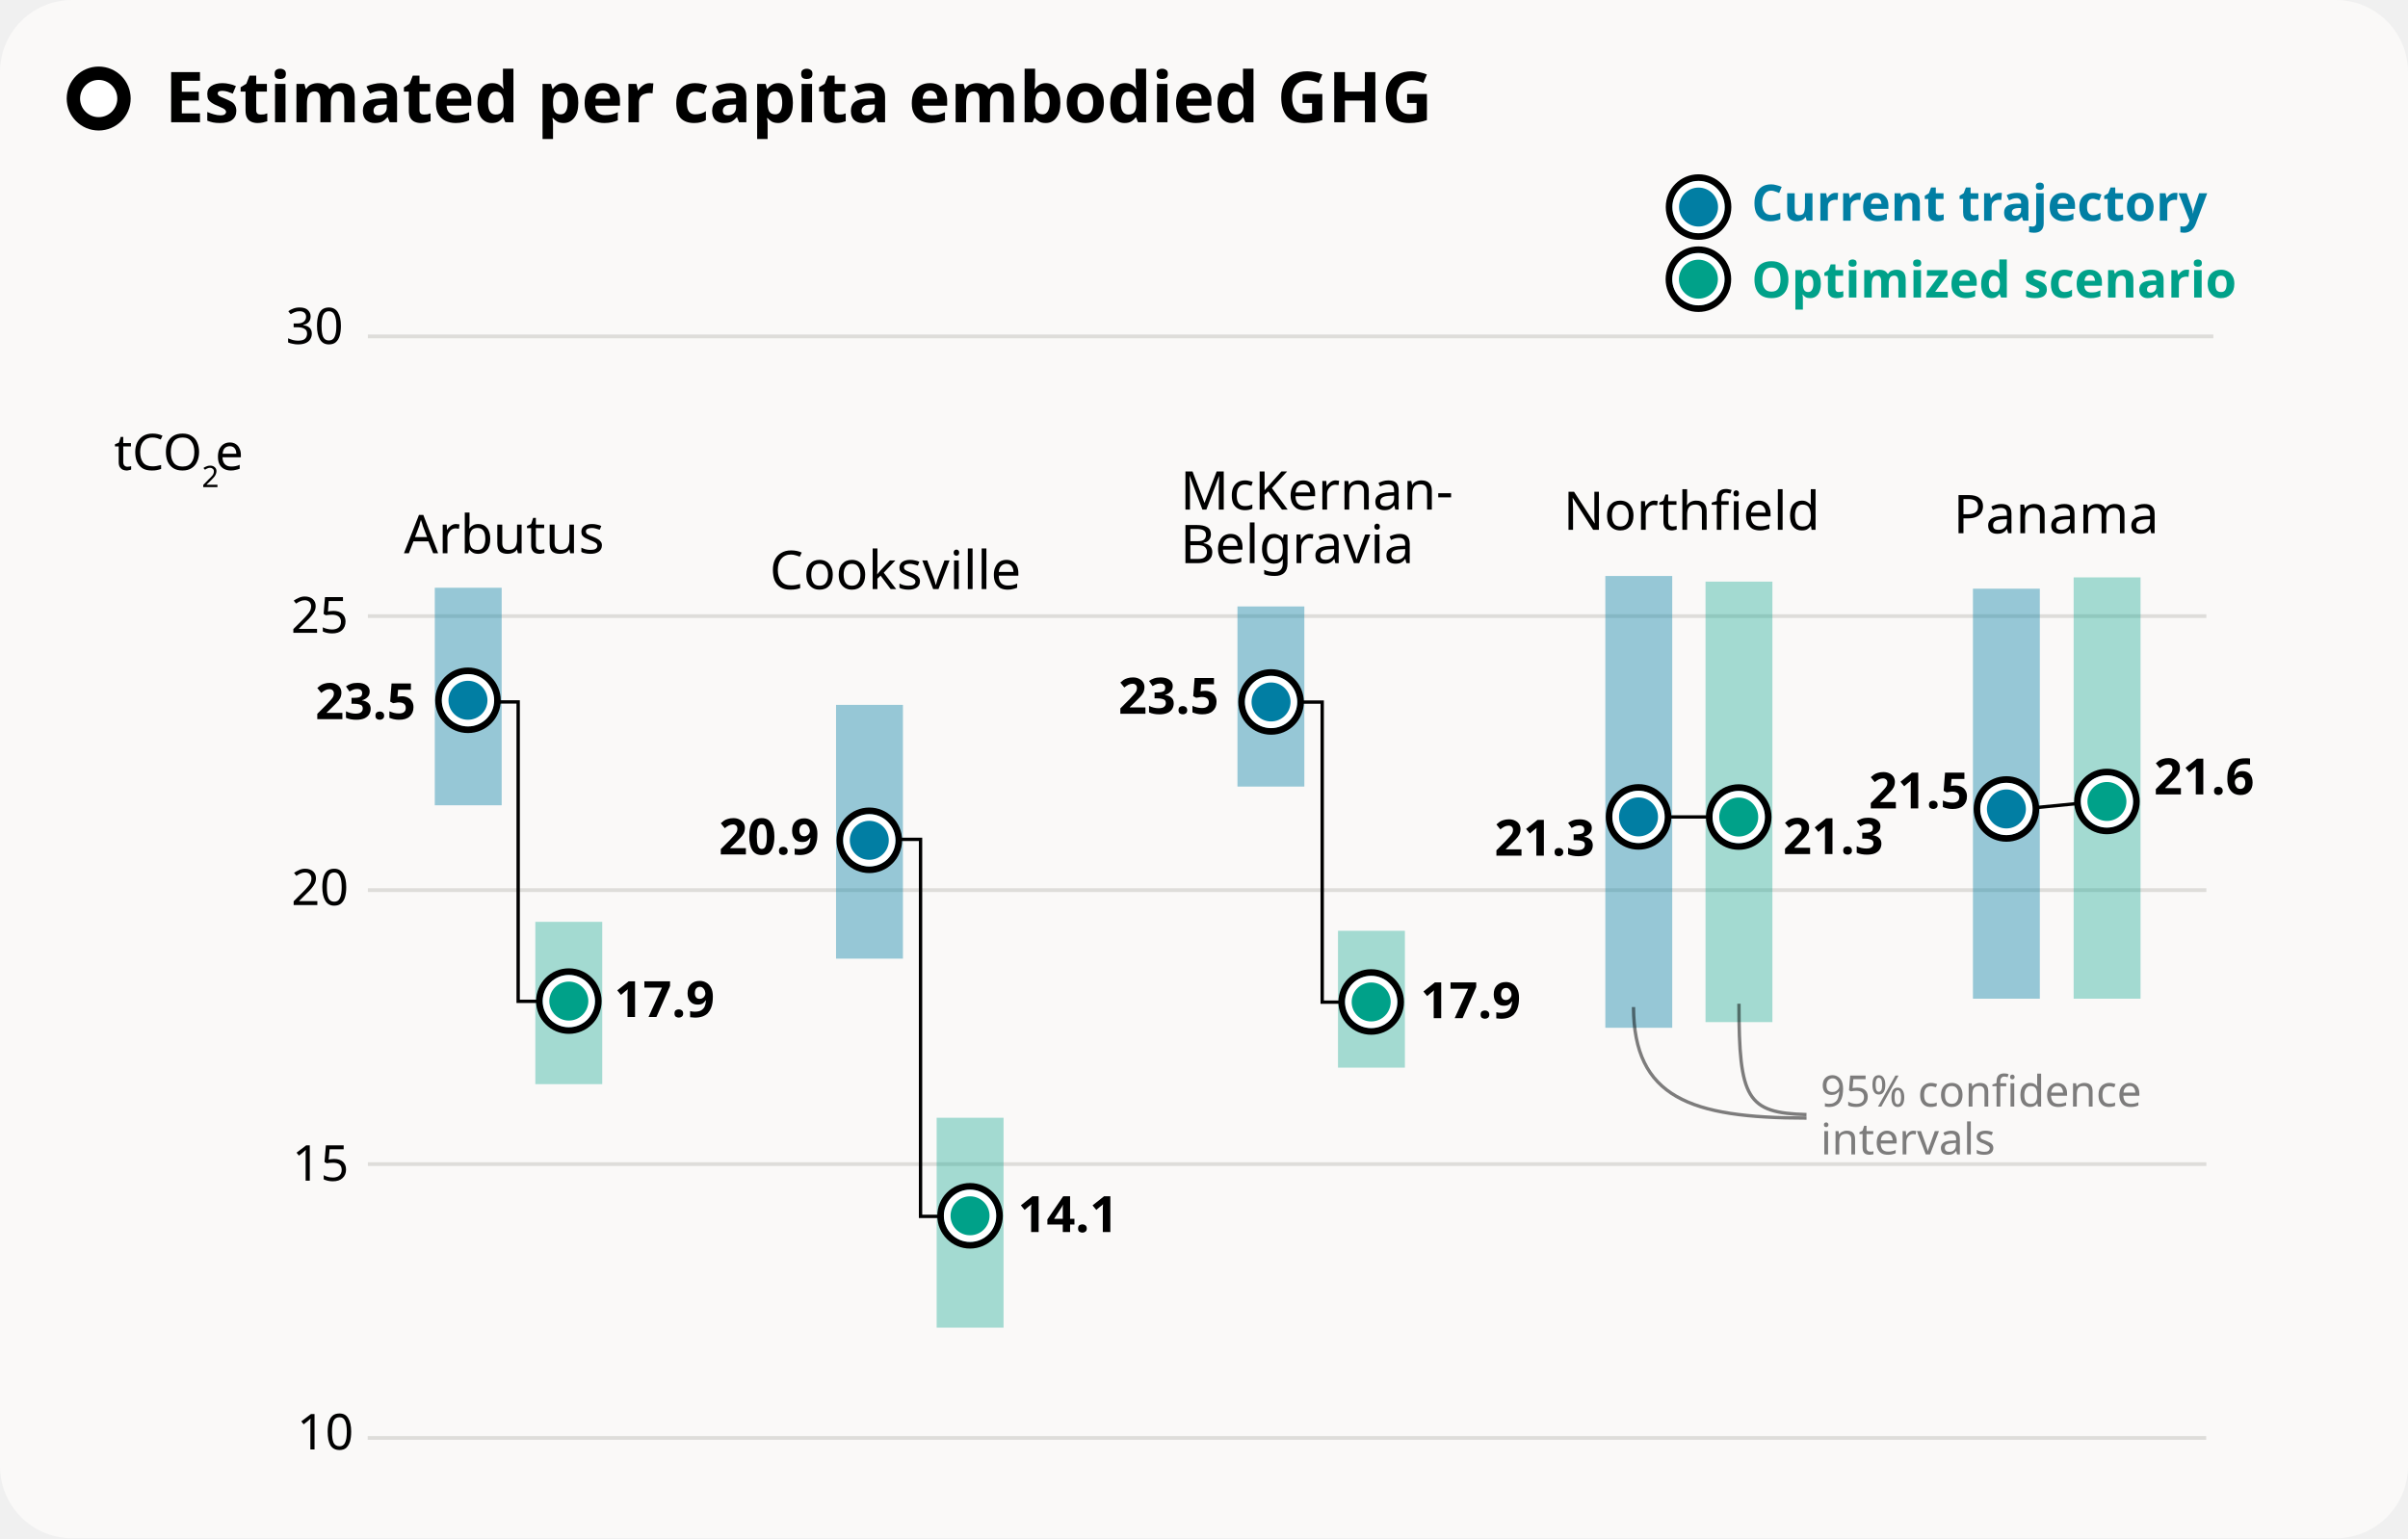
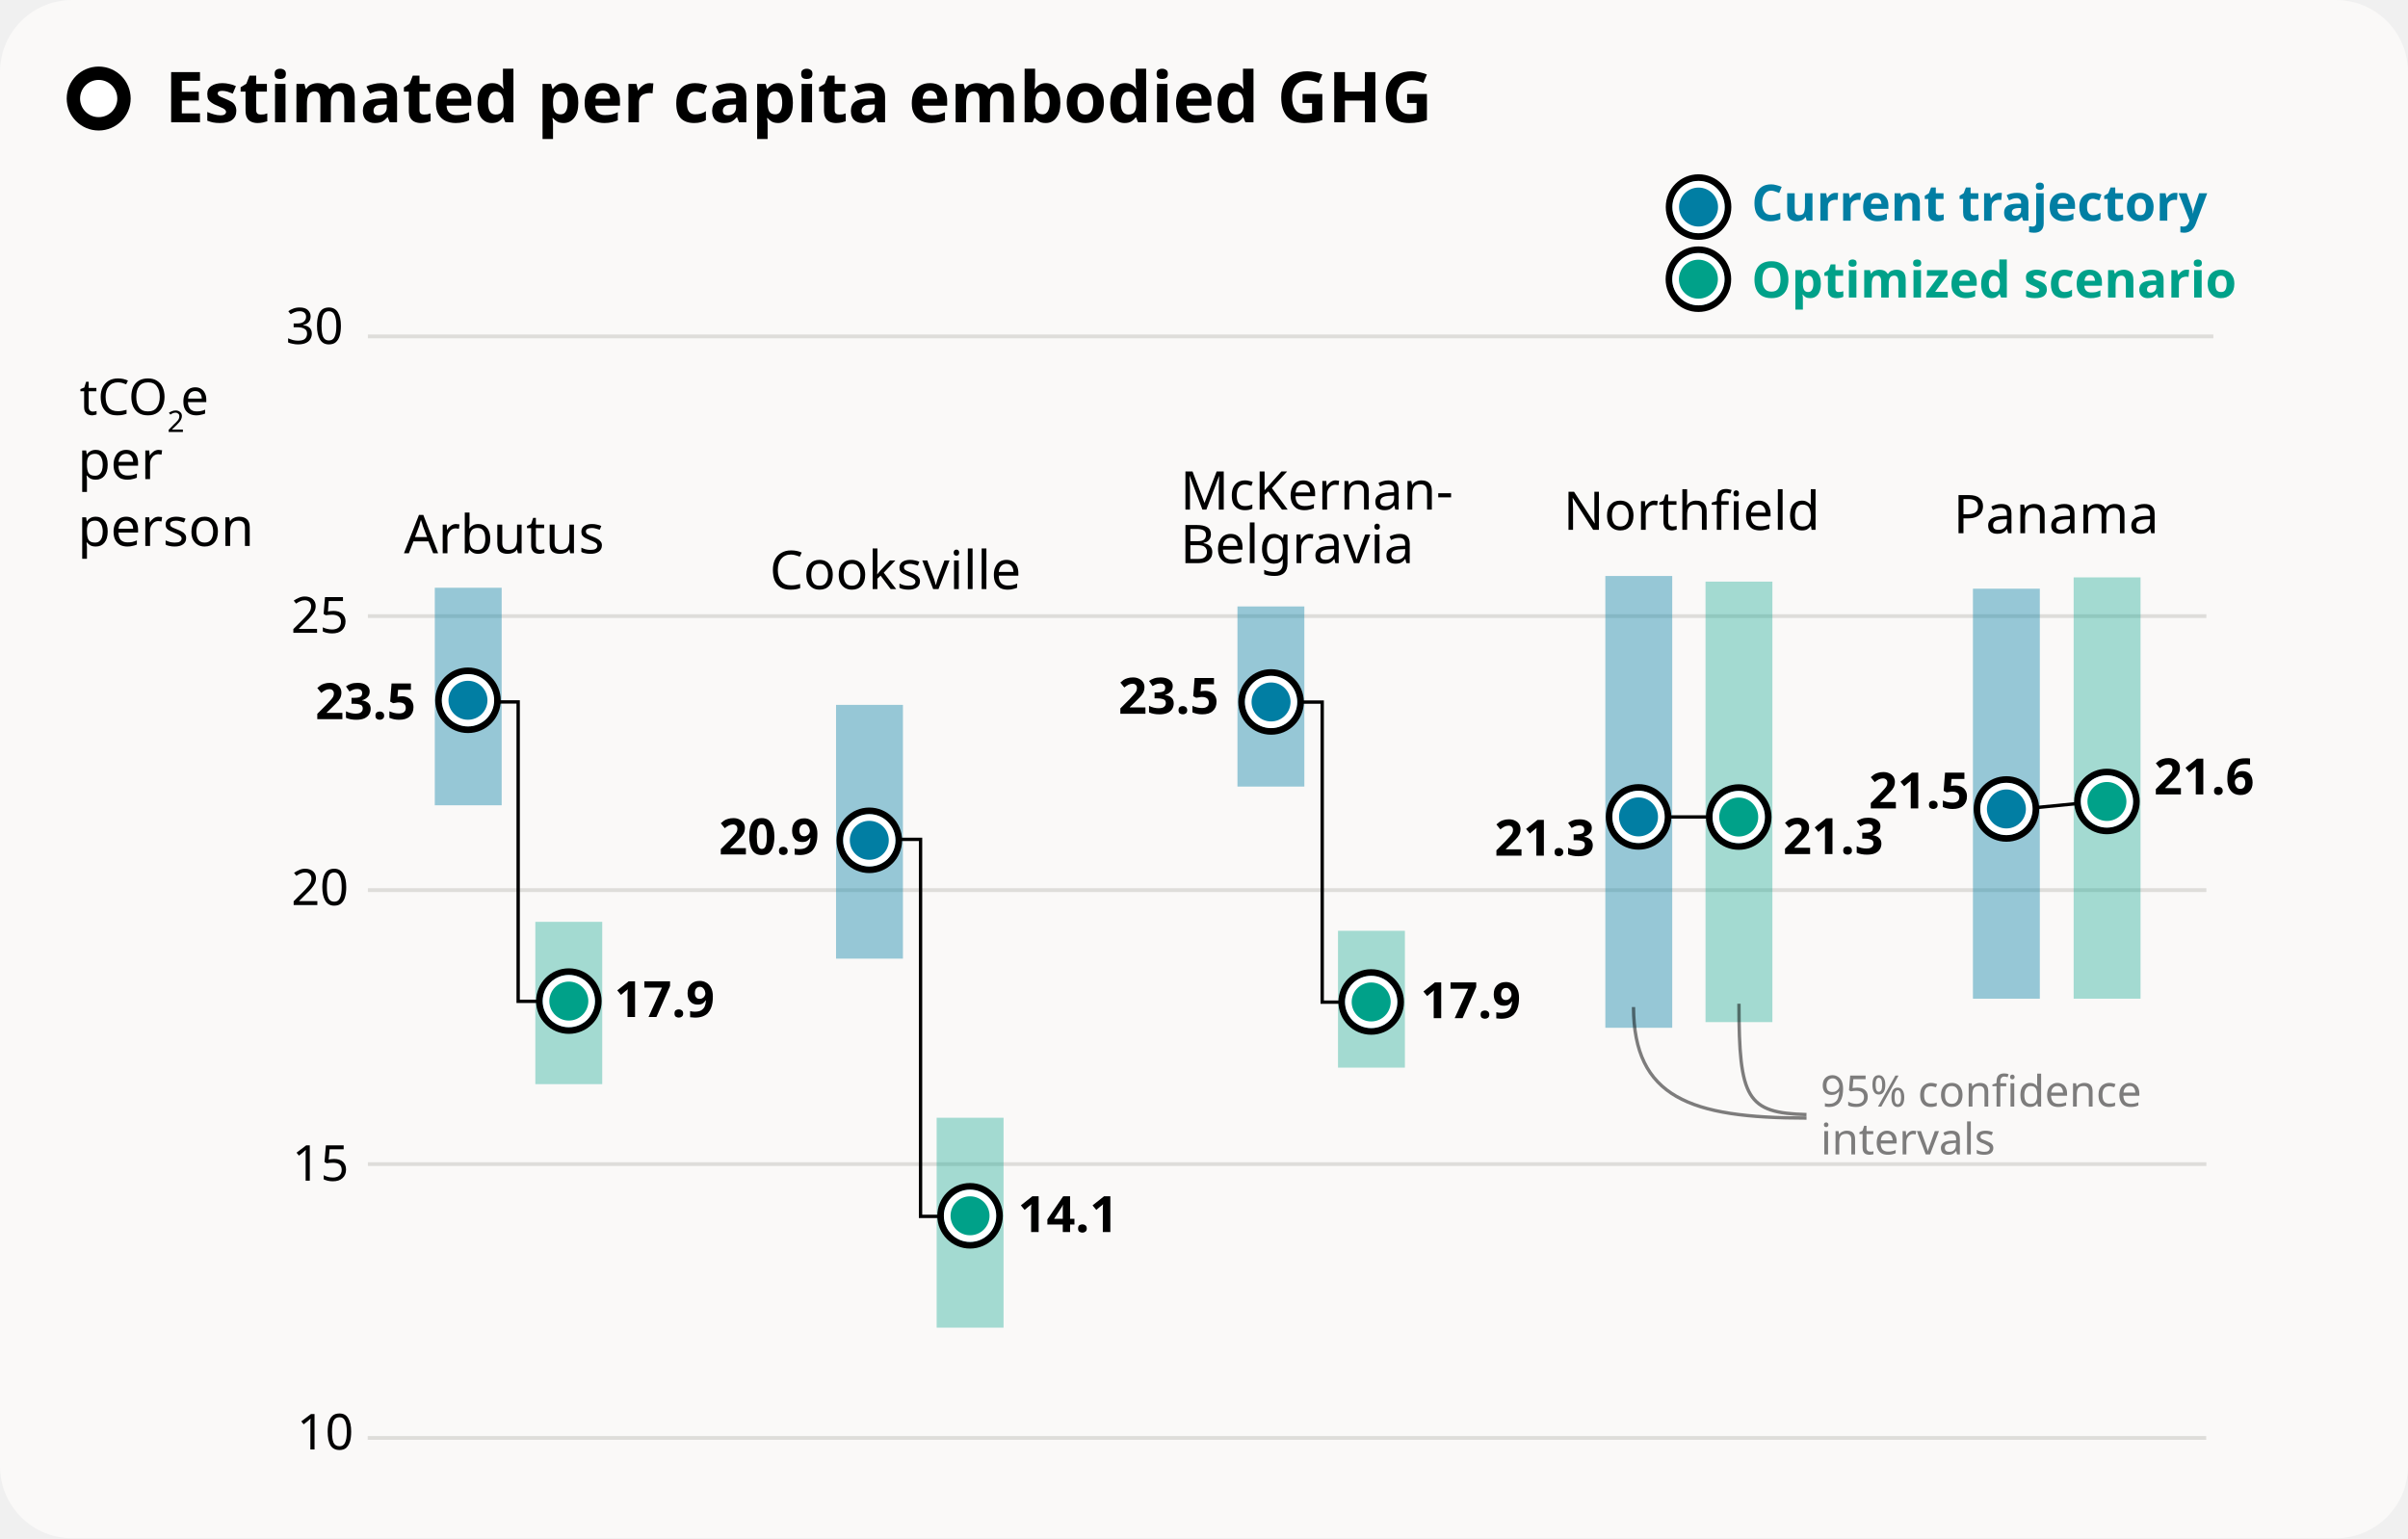
<svg xmlns="http://www.w3.org/2000/svg" width="720" height="460" viewBox="0 0 190.5 121.708" version="1.1" id="svg1">
  <defs id="defs1" />
  <g id="layer1">
    <rect style="opacity:1;fill:#faf9f8;fill-opacity:1;fill-rule:evenodd;stroke:none;stroke-width:0.265;stroke-linecap:round;stroke-linejoin:round;stroke-dasharray:none;stroke-opacity:1" id="rect25" width="190.5" height="121.708" x="-4.9737992e-14" y="0" rx="5.706" ry="5.706" />
    <g id="g5" style="fill:#c0bfbc;stroke:#deddda;stroke-width:0.683" transform="matrix(0,-1.638194,1.308848,0,11.6912,278.9816)">
      <path style="fill:#c0bfbc;stroke:#deddda;stroke-width:0.181px;stroke-linecap:butt;stroke-linejoin:miter;stroke-opacity:1" d="M 100.849,124.418 V 13.293" id="path5-4-7-4" />
      <path style="fill:#c0bfbc;stroke:#deddda;stroke-width:0.181px;stroke-linecap:butt;stroke-linejoin:miter;stroke-opacity:1" d="M 114.074,124.429 V 13.304" id="path5-4-2-0" />
      <path style="fill:#c0bfbc;stroke:#deddda;stroke-width:0.181px;stroke-linecap:butt;stroke-linejoin:miter;stroke-opacity:1" d="M 127.308,124.429 V 13.304" id="path5-4-2-0-3" />
      <path style="fill:#c0bfbc;stroke:#deddda;stroke-width:0.181px;stroke-linecap:butt;stroke-linejoin:miter;stroke-opacity:1" d="M 140.541,124.429 V 13.304" id="path5-4-2-0-3-8" />
      <path style="fill:#c0bfbc;stroke:#deddda;stroke-width:0.181px;stroke-linecap:butt;stroke-linejoin:miter;stroke-opacity:1" d="M 154.051,124.85 V 13.304" id="path5-4-2-0-3-8-7" />
    </g>
    <path style="opacity:0.4;fill:#6d247a;fill-opacity:1;stroke:#017ea3;stroke-width:5.292;stroke-linecap:butt;stroke-linejoin:miter;stroke-dasharray:none;stroke-opacity:1" d="M 37.042,63.714 V 46.504" id="path3-4-0-6-1-7-3-2-1" />
    <path style="opacity:0.4;fill:#00a189;fill-opacity:1;stroke:#00a189;stroke-width:5.292;stroke-linecap:butt;stroke-linejoin:miter;stroke-dasharray:none;stroke-opacity:0.875" d="M 44.997,85.778 V 72.936" id="path3-4-0-6-1-7-3-2-1-0" />
    <path style="opacity:0.4;fill:#00a189;fill-opacity:1;stroke:#00a189;stroke-width:5.292;stroke-linecap:butt;stroke-linejoin:miter;stroke-dasharray:none;stroke-opacity:0.875" d="M 137.571,80.872 V 46.019" id="path3-4-0-6-1-7-3-2-1-0-2" />
    <path style="opacity:0.4;fill:#00a189;fill-opacity:1;stroke:#00a189;stroke-width:5.292;stroke-linecap:butt;stroke-linejoin:miter;stroke-dasharray:none;stroke-opacity:0.875" d="M 76.746,105.044 V 88.437" id="path3-4-0-6-1-7-3-2-1-0-2-1" />
    <text id="text237-0-6-6-6" xml:space="preserve" x="31.957" y="43.774" style="font-style:normal;font-variant:normal;font-weight:normal;font-stretch:normal;font-size:4.233px;font-family:'Inter 24pt';-inkscape-font-specification:'Inter 24pt, Normal';font-variant-ligatures:normal;font-variant-caps:normal;font-variant-numeric:normal;font-variant-east-asian:normal;fill:#000000;stroke-width:0.353">
      <tspan id="tspan2" x="31.957" y="43.774">Arbutus</tspan>
+     </text>
+     <text id="text237-0-6-6-6-7" xml:space="preserve" x="6.144" y="37.906" style="font-style:normal;font-variant:normal;font-weight:normal;font-stretch:normal;font-size:4.233px;font-family:'Inter 24pt';-inkscape-font-specification:'Inter 24pt, Normal';font-variant-ligatures:normal;font-variant-caps:normal;font-variant-numeric:normal;font-variant-east-asian:normal;fill:#000000;stroke-width:0.353">
+       <tspan id="tspan2-51" x="6.144" y="37.906">per </tspan>
+       <tspan x="6.144" y="43.197" id="tspan3">person</tspan>
    </text>
    <text id="text237-0-6-6-6-9-1-7-6-8-2-1" xml:space="preserve" x="23.042" y="71.609" style="font-style:normal;font-variant:normal;font-weight:normal;font-stretch:normal;font-size:3.969px;font-family:'Inter 24pt';-inkscape-font-specification:'Inter 24pt, Normal';font-variant-ligatures:normal;font-variant-caps:normal;font-variant-numeric:normal;font-variant-east-asian:normal;fill:#000000;stroke-width:0.353">
      <tspan id="tspan2-0-1-5-5-7-2-2" x="23.042" y="71.609">20</tspan>
      <tspan x="23.042" y="76.57" id="tspan5-3-6-0-9-8-9" />
    </text>
    <text id="text237-0-6-6-6-9-1-7-6-8-2-1-3" xml:space="preserve" x="23.119" y="93.417" style="font-style:normal;font-variant:normal;font-weight:normal;font-stretch:normal;font-size:3.916px;font-family:'Inter 24pt';-inkscape-font-specification:'Inter 24pt, Normal';font-variant-ligatures:normal;font-variant-caps:normal;font-variant-numeric:normal;font-variant-east-asian:normal;fill:#000000;stroke-width:0.353">
      <tspan id="tspan2-0-1-5-5-7-2-2-5" x="23.119" y="93.417" style="stroke-width:0.353">15</tspan>
      <tspan x="23.119" y="98.312" id="tspan5-3-6-0-9-8-9-6" style="stroke-width:0.353" />
    </text>
    <text id="text237-0-6-6-6-9-1-7-6-8-2-1-3-7" xml:space="preserve" x="23.493" y="114.679" style="font-style:normal;font-variant:normal;font-weight:normal;font-stretch:normal;font-size:3.916px;font-family:'Inter 24pt';-inkscape-font-specification:'Inter 24pt, Normal';font-variant-ligatures:normal;font-variant-caps:normal;font-variant-numeric:normal;font-variant-east-asian:normal;fill:#000000;stroke-width:0.353">
      <tspan id="tspan2-0-1-5-5-7-2-2-5-0" x="23.493" y="114.679" style="stroke-width:0.353">10</tspan>
      <tspan x="23.493" y="119.575" id="tspan5-3-6-0-9-8-9-6-9" style="stroke-width:0.353" />
    </text>
    <text id="text237-0-6-6-6-9-1-7-6-8-2-1-2" xml:space="preserve" x="23.019" y="50.072" style="font-style:normal;font-variant:normal;font-weight:normal;font-stretch:normal;font-size:3.969px;font-family:'Inter 24pt';-inkscape-font-specification:'Inter 24pt, Normal';font-variant-ligatures:normal;font-variant-caps:normal;font-variant-numeric:normal;font-variant-east-asian:normal;fill:#000000;stroke-width:0.353">
      <tspan id="tspan2-0-1-5-5-7-2-2-7" x="23.019" y="50.072">25</tspan>
      <tspan x="23.019" y="55.033" id="tspan5-3-6-0-9-8-9-4" />
    </text>
    <text id="text237-0-6-6-6-9-1-7-6-8-2-1-2-5" xml:space="preserve" x="22.623" y="27.202" style="font-style:normal;font-variant:normal;font-weight:normal;font-stretch:normal;font-size:3.969px;font-family:'Inter 24pt';-inkscape-font-specification:'Inter 24pt, Normal';font-variant-ligatures:normal;font-variant-caps:normal;font-variant-numeric:normal;font-variant-east-asian:normal;fill:#000000;stroke-width:0.353">
      <tspan id="tspan2-0-1-5-5-7-2-2-7-8" x="22.623" y="27.202">30</tspan>
      <tspan x="22.623" y="32.163" id="tspan5-3-6-0-9-8-9-4-8" />
    </text>
    <text id="text237-0-6-6-6-4" xml:space="preserve" x="13.038" y="9.674" style="font-style:normal;font-variant:normal;font-weight:normal;font-stretch:normal;font-size:4.763px;font-family:'Inter 24pt';-inkscape-font-specification:'Inter 24pt, Normal';font-variant-ligatures:normal;font-variant-caps:normal;font-variant-numeric:normal;font-variant-east-asian:normal;fill:#000000;stroke-width:0.353">
      <tspan x="13.038" y="9.674" style="font-style:normal;font-variant:normal;font-weight:bold;font-stretch:normal;font-size:5.556px;font-family:'Inter 24pt';-inkscape-font-specification:'Inter 24pt, Bold';font-variant-ligatures:normal;font-variant-caps:normal;font-variant-numeric:normal;font-variant-east-asian:normal;fill:#000000" id="tspan12">Estimated per capita embodied GHG</tspan>
    </text>
    <text id="text237-0-6-6-6-1" xml:space="preserve" x="60.878" y="46.607" style="font-style:normal;font-variant:normal;font-weight:normal;font-stretch:normal;font-size:4.233px;font-family:'Inter 24pt';-inkscape-font-specification:'Inter 24pt, Normal';font-variant-ligatures:normal;font-variant-caps:normal;font-variant-numeric:normal;font-variant-east-asian:normal;fill:#000000;stroke-width:0.353">
      <tspan id="tspan2-5" x="60.878" y="46.607">Cooksville</tspan>
    </text>
    <text id="text237-0-6-6-6-1-2" xml:space="preserve" x="93.374" y="40.324" style="font-style:normal;font-variant:normal;font-weight:normal;font-stretch:normal;font-size:4.233px;line-height:1;font-family:'Inter 24pt';-inkscape-font-specification:'Inter 24pt, Normal';font-variant-ligatures:normal;font-variant-caps:normal;font-variant-numeric:normal;font-variant-east-asian:normal;fill:#000000;stroke-width:0.353">
      <tspan id="tspan2-5-8" x="93.374" y="40.324" style="line-height:1">McKernan-</tspan>
      <tspan x="93.374" y="44.557" id="tspan1" style="line-height:1">Belgravia</tspan>
    </text>
    <text id="text237-0-6-6-6-1-2-3" xml:space="preserve" x="123.678" y="41.92" style="font-style:normal;font-variant:normal;font-weight:normal;font-stretch:normal;font-size:4.233px;font-family:'Inter 24pt';-inkscape-font-specification:'Inter 24pt, Normal';font-variant-ligatures:normal;font-variant-caps:normal;font-variant-numeric:normal;font-variant-east-asian:normal;fill:#000000;stroke-width:0.353">
      <tspan id="tspan2-5-8-8" x="123.678" y="41.92">Northfield</tspan>
    </text>
    <text id="text237-0-6-6-6-1-2-3-0" xml:space="preserve" x="144.026" y="87.553" style="font-style:normal;font-variant:normal;font-weight:normal;font-stretch:normal;font-size:3.44px;line-height:1.1;font-family:'Inter 24pt';-inkscape-font-specification:'Inter 24pt, Normal';font-variant-ligatures:normal;font-variant-caps:normal;font-variant-numeric:normal;font-variant-east-asian:normal;opacity:0.5;fill:#000000;stroke-width:0.353">
      <tspan id="tspan2-5-8-8-9" x="144.026" y="87.553" style="font-size:3.44px;line-height:1.1">95% confidence</tspan>
      <tspan x="144.026" y="91.336" id="tspan5" style="font-size:3.44px;line-height:1.1">intervals</tspan>
    </text>
    <text id="text237-0-6-6-6-1-2-3-4" xml:space="preserve" x="154.535" y="42.186" style="font-style:normal;font-variant:normal;font-weight:normal;font-stretch:normal;font-size:4.233px;font-family:'Inter 24pt';-inkscape-font-specification:'Inter 24pt, Normal';font-variant-ligatures:normal;font-variant-caps:normal;font-variant-numeric:normal;font-variant-east-asian:normal;fill:#000000;stroke-width:0.353">
      <tspan id="tspan2-5-8-8-5" x="154.535" y="42.186">Panama</tspan>
    </text>
    <rect style="fill:#ffffff;fill-opacity:1;fill-rule:evenodd;stroke:#000000;stroke-width:1.058;stroke-linecap:round;stroke-linejoin:round;stroke-dasharray:none;stroke-dashoffset:0" id="rect1" width="4.002" height="4.002" x="5.806" y="5.795" rx="2.001" ry="2.001" />
-     <text id="text237-0-6-6-6-4-4-5" xml:space="preserve" x="9.032" y="37.18" style="font-style:normal;font-variant:normal;font-weight:normal;font-stretch:normal;font-size:4.498px;font-family:'Inter 24pt';-inkscape-font-specification:'Inter 24pt, Normal';font-variant-ligatures:normal;font-variant-caps:normal;font-variant-numeric:normal;font-variant-east-asian:normal;fill:#000000;stroke-width:0.353">
-       <tspan x="9.032" y="37.18" style="font-style:normal;font-variant:normal;font-weight:normal;font-stretch:normal;font-size:3.969px;font-family:'Inter 24pt';-inkscape-font-specification:'Inter 24pt, Normal';font-variant-ligatures:normal;font-variant-caps:normal;font-variant-numeric:normal;font-variant-east-asian:normal;fill:#000000;stroke-width:0.353" id="tspan12-1">tCO e</tspan>
+     <text id="text237-0-6-6-6-4-4-5" xml:space="preserve" x="6.298" y="32.815" style="font-style:normal;font-variant:normal;font-weight:normal;font-stretch:normal;font-size:4.498px;font-family:'Inter 24pt';-inkscape-font-specification:'Inter 24pt, Normal';font-variant-ligatures:normal;font-variant-caps:normal;font-variant-numeric:normal;font-variant-east-asian:normal;fill:#000000;stroke-width:0.353">
+       <tspan x="6.298" y="32.815" style="font-style:normal;font-variant:normal;font-weight:normal;font-stretch:normal;font-size:3.969px;font-family:'Inter 24pt';-inkscape-font-specification:'Inter 24pt, Normal';font-variant-ligatures:normal;font-variant-caps:normal;font-variant-numeric:normal;font-variant-east-asian:normal;fill:#000000;stroke-width:0.353" id="tspan12-1">tCO e</tspan>
    </text>
    <text id="text237-0-6-6-6-4-4-5-7-3-9" xml:space="preserve" x="48.596" y="80.467" style="font-style:normal;font-variant:normal;font-weight:bold;font-stretch:normal;font-size:3.969px;font-family:'Inter 24pt';-inkscape-font-specification:'Inter 24pt, Bold';font-variant-ligatures:normal;font-variant-caps:normal;font-variant-numeric:normal;font-variant-east-asian:normal;fill:#000000;stroke-width:0.353">
      <tspan x="48.596" y="80.467" style="font-style:normal;font-variant:normal;font-weight:bold;font-stretch:normal;font-size:3.969px;font-family:'Inter 24pt';-inkscape-font-specification:'Inter 24pt, Bold';font-variant-ligatures:normal;font-variant-caps:normal;font-variant-numeric:normal;font-variant-east-asian:normal;fill:#000000;stroke-width:0.353" id="tspan12-1-2-9-3">17.9</tspan>
    </text>
    <text id="text237-0-6-6-6-4-4-5-7-3-9-5" xml:space="preserve" x="24.944" y="56.901" style="font-style:normal;font-variant:normal;font-weight:bold;font-stretch:normal;font-size:3.969px;font-family:'Inter 24pt';-inkscape-font-specification:'Inter 24pt, Bold';font-variant-ligatures:normal;font-variant-caps:normal;font-variant-numeric:normal;font-variant-east-asian:normal;fill:#000000;stroke-width:0.353">
      <tspan x="24.944" y="56.901" style="font-style:normal;font-variant:normal;font-weight:bold;font-stretch:normal;font-size:3.969px;font-family:'Inter 24pt';-inkscape-font-specification:'Inter 24pt, Bold';font-variant-ligatures:normal;font-variant-caps:normal;font-variant-numeric:normal;font-variant-east-asian:normal;fill:#000000;stroke-width:0.353" id="tspan12-1-2-9-3-4">23.5</tspan>
    </text>
-     <text id="text237-0-6-6-6-4-4-5-8" xml:space="preserve" x="15.969" y="38.543" style="font-style:normal;font-variant:normal;font-weight:normal;font-stretch:normal;font-size:2.668px;font-family:'Inter 24pt';-inkscape-font-specification:'Inter 24pt, Normal';font-variant-ligatures:normal;font-variant-caps:normal;font-variant-numeric:normal;font-variant-east-asian:normal;fill:#000000;stroke-width:0.353">
-       <tspan x="15.969" y="38.543" style="font-style:normal;font-variant:normal;font-weight:normal;font-stretch:normal;font-size:2.354px;font-family:'Inter 24pt';-inkscape-font-specification:'Inter 24pt, Normal';font-variant-ligatures:normal;font-variant-caps:normal;font-variant-numeric:normal;font-variant-east-asian:normal;fill:#000000;stroke-width:0.353" id="tspan12-1-1">2</tspan>
+     <text id="text237-0-6-6-6-4-4-5-8" xml:space="preserve" x="13.235" y="34.178" style="font-style:normal;font-variant:normal;font-weight:normal;font-stretch:normal;font-size:2.668px;font-family:'Inter 24pt';-inkscape-font-specification:'Inter 24pt, Normal';font-variant-ligatures:normal;font-variant-caps:normal;font-variant-numeric:normal;font-variant-east-asian:normal;fill:#000000;stroke-width:0.353">
+       <tspan x="13.235" y="34.178" style="font-style:normal;font-variant:normal;font-weight:normal;font-stretch:normal;font-size:2.354px;font-family:'Inter 24pt';-inkscape-font-specification:'Inter 24pt, Normal';font-variant-ligatures:normal;font-variant-caps:normal;font-variant-numeric:normal;font-variant-east-asian:normal;fill:#000000;stroke-width:0.353" id="tspan12-1-1">2</tspan>
    </text>
    <path style="opacity:0.4;fill:#6d247a;fill-opacity:1;stroke:#017ea3;stroke-width:5.292;stroke-linecap:butt;stroke-linejoin:miter;stroke-dasharray:none;stroke-opacity:1" d="M 129.646,81.319 V 45.572" id="path3-4-0-6-1-7-3-2-1-06" />
    <text id="text237-0-6-6-6-4-4-5-7-3-9-5-8" xml:space="preserve" x="118.225" y="67.7" style="font-style:normal;font-variant:normal;font-weight:bold;font-stretch:normal;font-size:3.969px;font-family:'Inter 24pt';-inkscape-font-specification:'Inter 24pt, Bold';font-variant-ligatures:normal;font-variant-caps:normal;font-variant-numeric:normal;font-variant-east-asian:normal;fill:#000000;stroke-width:0.353">
      <tspan x="118.225" y="67.7" style="font-style:normal;font-variant:normal;font-weight:bold;font-stretch:normal;font-size:3.969px;font-family:'Inter 24pt';-inkscape-font-specification:'Inter 24pt, Bold';font-variant-ligatures:normal;font-variant-caps:normal;font-variant-numeric:normal;font-variant-east-asian:normal;fill:#000000;stroke-width:0.353" id="tspan12-1-2-9-3-4-9">21.3</tspan>
    </text>
    <text id="text237-0-6-6-6-4-4-5-7-3-9-5-8-0" xml:space="preserve" x="141.058" y="67.573" style="font-style:normal;font-variant:normal;font-weight:bold;font-stretch:normal;font-size:3.969px;font-family:'Inter 24pt';-inkscape-font-specification:'Inter 24pt, Bold';font-variant-ligatures:normal;font-variant-caps:normal;font-variant-numeric:normal;font-variant-east-asian:normal;fill:#000000;stroke-width:0.353">
      <tspan x="141.058" y="67.573" style="font-style:normal;font-variant:normal;font-weight:bold;font-stretch:normal;font-size:3.969px;font-family:'Inter 24pt';-inkscape-font-specification:'Inter 24pt, Bold';font-variant-ligatures:normal;font-variant-caps:normal;font-variant-numeric:normal;font-variant-east-asian:normal;fill:#000000;stroke-width:0.353" id="tspan12-1-2-9-3-4-9-4">21.3</tspan>
    </text>
    <text id="text237-0-6-6-6-4-4-5-7-3-9-5-8-5" xml:space="preserve" x="56.869" y="67.604" style="font-style:normal;font-variant:normal;font-weight:bold;font-stretch:normal;font-size:3.969px;font-family:'Inter 24pt';-inkscape-font-specification:'Inter 24pt, Bold';font-variant-ligatures:normal;font-variant-caps:normal;font-variant-numeric:normal;font-variant-east-asian:normal;fill:#000000;stroke-width:0.353">
      <tspan x="56.869" y="67.604" style="font-style:normal;font-variant:normal;font-weight:bold;font-stretch:normal;font-size:3.969px;font-family:'Inter 24pt';-inkscape-font-specification:'Inter 24pt, Bold';font-variant-ligatures:normal;font-variant-caps:normal;font-variant-numeric:normal;font-variant-east-asian:normal;fill:#000000;stroke-width:0.353" id="tspan12-1-2-9-3-4-9-0">20.9</tspan>
    </text>
    <path style="opacity:0.4;fill:#6d247a;fill-opacity:1;stroke:#017ea3;stroke-width:5.292;stroke-linecap:butt;stroke-linejoin:miter;stroke-dasharray:none;stroke-opacity:1" d="M 68.786,75.849 V 55.77" id="path3-4-0-6-1-7-3-2-1-9-4" />
    <text id="text237-0-6-6-6-4-4-5-7-3-9-5-8-0-4" xml:space="preserve" x="80.526" y="97.481" style="font-style:normal;font-variant:normal;font-weight:bold;font-stretch:normal;font-size:3.969px;font-family:'Inter 24pt';-inkscape-font-specification:'Inter 24pt, Bold';font-variant-ligatures:normal;font-variant-caps:normal;font-variant-numeric:normal;font-variant-east-asian:normal;fill:#000000;stroke-width:0.353">
      <tspan x="80.526" y="97.481" style="font-style:normal;font-variant:normal;font-weight:bold;font-stretch:normal;font-size:3.969px;font-family:'Inter 24pt';-inkscape-font-specification:'Inter 24pt, Bold';font-variant-ligatures:normal;font-variant-caps:normal;font-variant-numeric:normal;font-variant-east-asian:normal;fill:#000000;stroke-width:0.353" id="tspan12-1-2-9-3-4-9-4-3">14.1</tspan>
    </text>
    <path style="opacity:0.4;fill:#6d247a;fill-opacity:1;stroke:#017ea3;stroke-width:5.292;stroke-linecap:butt;stroke-linejoin:miter;stroke-dasharray:none;stroke-opacity:1" d="M 100.542,62.235 V 47.983" id="path3-4-0-6-1-7-3-2-1-9" />
    <path style="opacity:0.4;fill:#00a189;fill-opacity:1;stroke:#00a189;stroke-width:5.292;stroke-linecap:butt;stroke-linejoin:miter;stroke-dasharray:none;stroke-opacity:0.875" d="M 108.497,84.471 V 73.645" id="path3-4-0-6-1-7-3-2-1-0-28" />
    <text id="text237-0-6-6-6-4-4-5-7-3-9-3" xml:space="preserve" x="112.376" y="80.56" style="font-style:normal;font-variant:normal;font-weight:bold;font-stretch:normal;font-size:3.969px;font-family:'Inter 24pt';-inkscape-font-specification:'Inter 24pt, Bold';font-variant-ligatures:normal;font-variant-caps:normal;font-variant-numeric:normal;font-variant-east-asian:normal;fill:#000000;stroke-width:0.353">
      <tspan x="112.376" y="80.56" style="font-style:normal;font-variant:normal;font-weight:bold;font-stretch:normal;font-size:3.969px;font-family:'Inter 24pt';-inkscape-font-specification:'Inter 24pt, Bold';font-variant-ligatures:normal;font-variant-caps:normal;font-variant-numeric:normal;font-variant-east-asian:normal;fill:#000000;stroke-width:0.353" id="tspan12-1-2-9-3-8">17.9</tspan>
    </text>
    <text id="text237-0-6-6-6-4-4-5-7-3-9-5-0" xml:space="preserve" x="88.477" y="56.471" style="font-style:normal;font-variant:normal;font-weight:bold;font-stretch:normal;font-size:3.969px;font-family:'Inter 24pt';-inkscape-font-specification:'Inter 24pt, Bold';font-variant-ligatures:normal;font-variant-caps:normal;font-variant-numeric:normal;font-variant-east-asian:normal;fill:#000000;stroke-width:0.353">
      <tspan x="88.477" y="56.471" style="font-style:normal;font-variant:normal;font-weight:bold;font-stretch:normal;font-size:3.969px;font-family:'Inter 24pt';-inkscape-font-specification:'Inter 24pt, Bold';font-variant-ligatures:normal;font-variant-caps:normal;font-variant-numeric:normal;font-variant-east-asian:normal;fill:#000000;stroke-width:0.353" id="tspan12-1-2-9-3-4-4">23.5</tspan>
    </text>
    <path style="fill:none;stroke:#000000;stroke-width:0.265px;stroke-linecap:butt;stroke-linejoin:miter;stroke-opacity:1" d="m 71.07,66.411 h 1.756 v 29.83 h 1.494" id="path5-4-8" />
    <path style="fill:none;stroke:#000000;stroke-width:0.265px;stroke-linecap:butt;stroke-linejoin:miter;stroke-opacity:1" d="m 102.845,55.55 h 1.756 V 79.291 h 1.494" id="path5-4-8-8" />
    <path style="fill:none;stroke:#000000;stroke-width:0.265px;stroke-linecap:butt;stroke-linejoin:miter;stroke-opacity:1" d="m 39.236,55.537 h 1.756 v 23.689 h 1.494" id="path5-4-8-3" />
    <path style="fill:none;stroke:#000000;stroke-width:0.265px;stroke-linecap:butt;stroke-linejoin:miter;stroke-opacity:1" d="m 132.027,64.638 h 3.175" id="path5" />
    <path style="opacity:0.4;fill:#00a189;fill-opacity:1;stroke:#00a189;stroke-width:5.292;stroke-linecap:butt;stroke-linejoin:miter;stroke-dasharray:none;stroke-opacity:0.875" d="M 166.695,79.018 V 45.683" id="path3-4-0-6-1-7-3-2-1-0-2-5" />
    <path style="opacity:0.4;fill:#6d247a;fill-opacity:1;stroke:#017ea3;stroke-width:5.292;stroke-linecap:butt;stroke-linejoin:miter;stroke-dasharray:none;stroke-opacity:1" d="M 158.728,79.018 V 46.578" id="path3-4-0-6-1-7-3-2-1-06-2" />
    <text id="text237-0-6-6-6-4-4-5-7-3-9-5-8-6" xml:space="preserve" x="147.844" y="63.962" style="font-style:normal;font-variant:normal;font-weight:bold;font-stretch:normal;font-size:3.969px;font-family:'Inter 24pt';-inkscape-font-specification:'Inter 24pt, Bold';font-variant-ligatures:normal;font-variant-caps:normal;font-variant-numeric:normal;font-variant-east-asian:normal;fill:#000000;stroke-width:0.353">
      <tspan x="147.844" y="63.962" style="font-style:normal;font-variant:normal;font-weight:bold;font-stretch:normal;font-size:3.969px;font-family:'Inter 24pt';-inkscape-font-specification:'Inter 24pt, Bold';font-variant-ligatures:normal;font-variant-caps:normal;font-variant-numeric:normal;font-variant-east-asian:normal;fill:#000000;stroke-width:0.353" id="tspan12-1-2-9-3-4-9-5">21.5</tspan>
    </text>
    <text id="text237-0-6-6-6-4-4-5-7-3-9-5-8-0-0" xml:space="preserve" x="170.396" y="62.857" style="font-style:normal;font-variant:normal;font-weight:bold;font-stretch:normal;font-size:3.969px;font-family:'Inter 24pt';-inkscape-font-specification:'Inter 24pt, Bold';font-variant-ligatures:normal;font-variant-caps:normal;font-variant-numeric:normal;font-variant-east-asian:normal;fill:#000000;stroke-width:0.353">
      <tspan x="170.396" y="62.857" style="font-style:normal;font-variant:normal;font-weight:bold;font-stretch:normal;font-size:3.969px;font-family:'Inter 24pt';-inkscape-font-specification:'Inter 24pt, Bold';font-variant-ligatures:normal;font-variant-caps:normal;font-variant-numeric:normal;font-variant-east-asian:normal;fill:#000000;stroke-width:0.353" id="tspan12-1-2-9-3-4-9-4-4">21.6</tspan>
    </text>
    <path style="fill:none;stroke:#000000;stroke-width:0.265px;stroke-linecap:butt;stroke-linejoin:miter;stroke-opacity:1" d="m 161.096,63.894 3.269,-0.32" id="path5-4" />
    <rect style="fill:#017ea3;fill-opacity:1;fill-rule:evenodd;stroke:#000000;stroke-width:0.529;stroke-linecap:round;stroke-linejoin:round;stroke-dasharray:none;stroke-dashoffset:0" id="rect1-2-8-1-3-9" width="4.657" height="4.657" x="164.354" y="61.085" rx="2.328" ry="2.328" />
    <rect style="fill:#00a189;fill-opacity:1;fill-rule:evenodd;stroke:#ffffff;stroke-width:0.529;stroke-linecap:round;stroke-linejoin:round;stroke-dasharray:none;stroke-dashoffset:0" id="rect1-2-6-4-9-3-2" width="3.613" height="3.613" x="164.876" y="61.607" rx="1.807" ry="1.807" />
    <rect style="fill:#017ea3;fill-opacity:1;fill-rule:evenodd;stroke:#000000;stroke-width:0.529;stroke-linecap:round;stroke-linejoin:round;stroke-dasharray:none;stroke-dashoffset:0" id="rect1-2-8-1-3-7" width="4.657" height="4.657" x="135.225" y="62.317" rx="2.328" ry="2.328" />
    <rect style="fill:#00a189;fill-opacity:1;fill-rule:evenodd;stroke:#ffffff;stroke-width:0.529;stroke-linecap:round;stroke-linejoin:round;stroke-dasharray:none;stroke-dashoffset:0" id="rect1-2-6-4-9-3-8" width="3.613" height="3.613" x="135.747" y="62.839" rx="1.807" ry="1.807" />
    <rect style="fill:#017ea3;fill-opacity:1;fill-rule:evenodd;stroke:#000000;stroke-width:0.529;stroke-linecap:round;stroke-linejoin:round;stroke-dasharray:none;stroke-dashoffset:0" id="rect1-2-8-1-3-92" width="4.657" height="4.657" x="106.148" y="76.948" rx="2.328" ry="2.328" />
    <rect style="fill:#00a189;fill-opacity:1;fill-rule:evenodd;stroke:#ffffff;stroke-width:0.529;stroke-linecap:round;stroke-linejoin:round;stroke-dasharray:none;stroke-dashoffset:0" id="rect1-2-6-4-9-3-5" width="3.613" height="3.613" x="106.669" y="77.47" rx="1.807" ry="1.807" />
    <rect style="fill:#017ea3;fill-opacity:1;fill-rule:evenodd;stroke:#000000;stroke-width:0.529;stroke-linecap:round;stroke-linejoin:round;stroke-dasharray:none;stroke-dashoffset:0" id="rect1-2-8-1-3-4" width="4.657" height="4.657" x="74.413" y="93.867" rx="2.328" ry="2.328" />
    <rect style="fill:#00a189;fill-opacity:1;fill-rule:evenodd;stroke:#ffffff;stroke-width:0.529;stroke-linecap:round;stroke-linejoin:round;stroke-dasharray:none;stroke-dashoffset:0" id="rect1-2-6-4-9-3-59" width="3.613" height="3.613" x="74.935" y="94.388" rx="1.807" ry="1.807" />
    <rect style="fill:#017ea3;fill-opacity:1;fill-rule:evenodd;stroke:#000000;stroke-width:0.529;stroke-linecap:round;stroke-linejoin:round;stroke-dasharray:none;stroke-dashoffset:0" id="rect1-2-8-1-3-8" width="4.657" height="4.657" x="42.673" y="76.879" rx="2.328" ry="2.328" />
    <rect style="fill:#00a189;fill-opacity:1;fill-rule:evenodd;stroke:#ffffff;stroke-width:0.529;stroke-linecap:round;stroke-linejoin:round;stroke-dasharray:none;stroke-dashoffset:0" id="rect1-2-6-4-9-3-1" width="3.613" height="3.613" x="43.195" y="77.401" rx="1.807" ry="1.807" />
    <rect style="fill:#017ea3;fill-opacity:1;fill-rule:evenodd;stroke:#000000;stroke-width:0.529;stroke-linecap:round;stroke-linejoin:round;stroke-dasharray:none;stroke-dashoffset:0" id="rect1-2-0-9-2" width="4.657" height="4.657" x="156.402" y="61.678" rx="2.328" ry="2.328" />
    <rect style="fill:#017ea3;fill-opacity:1;fill-rule:evenodd;stroke:#ffffff;stroke-width:0.529;stroke-linecap:round;stroke-linejoin:round;stroke-dasharray:none;stroke-dashoffset:0" id="rect1-2-6-9-0-5" width="3.613" height="3.613" x="156.923" y="62.199" rx="1.807" ry="1.807" />
    <rect style="fill:#017ea3;fill-opacity:1;fill-rule:evenodd;stroke:#000000;stroke-width:0.529;stroke-linecap:round;stroke-linejoin:round;stroke-dasharray:none;stroke-dashoffset:0" id="rect1-2-0-9-20" width="4.657" height="4.657" x="127.298" y="62.306" rx="2.328" ry="2.328" />
    <rect style="fill:#017ea3;fill-opacity:1;fill-rule:evenodd;stroke:#ffffff;stroke-width:0.529;stroke-linecap:round;stroke-linejoin:round;stroke-dasharray:none;stroke-dashoffset:0" id="rect1-2-6-9-0-1" width="3.613" height="3.613" x="127.819" y="62.828" rx="1.807" ry="1.807" />
    <rect style="fill:#017ea3;fill-opacity:1;fill-rule:evenodd;stroke:#000000;stroke-width:0.529;stroke-linecap:round;stroke-linejoin:round;stroke-dasharray:none;stroke-dashoffset:0" id="rect1-2-8-1-3-7-6" width="4.657" height="4.657" x="19.761" y="-136.691" rx="2.328" ry="2.328" transform="rotate(90)" />
    <rect style="fill:#00a189;fill-opacity:1;fill-rule:evenodd;stroke:#ffffff;stroke-width:0.529;stroke-linecap:round;stroke-linejoin:round;stroke-dasharray:none;stroke-dashoffset:0" id="rect1-2-6-4-9-3-8-0" width="3.613" height="3.613" x="20.282" y="-136.17" rx="1.807" ry="1.807" transform="rotate(90)" />
    <rect style="fill:#017ea3;fill-opacity:1;fill-rule:evenodd;stroke:#000000;stroke-width:0.529;stroke-linecap:round;stroke-linejoin:round;stroke-dasharray:none;stroke-dashoffset:0" id="rect1-2-0-9-20-7" width="4.657" height="4.657" x="14.054" y="-136.703" rx="2.328" ry="2.328" transform="rotate(90)" />
    <rect style="fill:#017ea3;fill-opacity:1;fill-rule:evenodd;stroke:#ffffff;stroke-width:0.529;stroke-linecap:round;stroke-linejoin:round;stroke-dasharray:none;stroke-dashoffset:0" id="rect1-2-6-9-0-1-0" width="3.613" height="3.613" x="14.576" y="-136.181" rx="1.807" ry="1.807" transform="rotate(90)" />
    <rect style="fill:#017ea3;fill-opacity:1;fill-rule:evenodd;stroke:#000000;stroke-width:0.529;stroke-linecap:round;stroke-linejoin:round;stroke-dasharray:none;stroke-dashoffset:0" id="rect1-2-0-9-207" width="4.657" height="4.657" x="98.227" y="53.211" rx="2.328" ry="2.328" />
    <rect style="fill:#017ea3;fill-opacity:1;fill-rule:evenodd;stroke:#ffffff;stroke-width:0.529;stroke-linecap:round;stroke-linejoin:round;stroke-dasharray:none;stroke-dashoffset:0" id="rect1-2-6-9-0-3" width="3.613" height="3.613" x="98.748" y="53.733" rx="1.807" ry="1.807" />
    <rect style="fill:#017ea3;fill-opacity:1;fill-rule:evenodd;stroke:#000000;stroke-width:0.529;stroke-linecap:round;stroke-linejoin:round;stroke-dasharray:none;stroke-dashoffset:0" id="rect1-2-0-9-5" width="4.657" height="4.657" x="66.443" y="64.158" rx="2.328" ry="2.328" />
    <rect style="fill:#017ea3;fill-opacity:1;fill-rule:evenodd;stroke:#ffffff;stroke-width:0.529;stroke-linecap:round;stroke-linejoin:round;stroke-dasharray:none;stroke-dashoffset:0" id="rect1-2-6-9-0-6" width="3.613" height="3.613" x="66.965" y="64.68" rx="1.807" ry="1.807" />
    <rect style="fill:#017ea3;fill-opacity:1;fill-rule:evenodd;stroke:#000000;stroke-width:0.529;stroke-linecap:round;stroke-linejoin:round;stroke-dasharray:none;stroke-dashoffset:0" id="rect1-2-0-9-6" width="4.657" height="4.657" x="34.693" y="53.079" rx="2.328" ry="2.328" />
    <rect style="fill:#017ea3;fill-opacity:1;fill-rule:evenodd;stroke:#ffffff;stroke-width:0.529;stroke-linecap:round;stroke-linejoin:round;stroke-dasharray:none;stroke-dashoffset:0" id="rect1-2-6-9-0-4" width="3.613" height="3.613" x="35.215" y="53.6" rx="1.807" ry="1.807" />
    <text id="text237-0-6-6-6-4-4-5-9-1" xml:space="preserve" x="138.563" y="17.459" style="font-style:normal;font-variant:normal;font-weight:bold;font-stretch:normal;font-size:3.969px;font-family:'Inter 24pt';-inkscape-font-specification:'Inter 24pt, Bold';font-variant-ligatures:normal;font-variant-caps:normal;font-variant-numeric:normal;font-variant-east-asian:normal;fill:#017ea3;fill-opacity:1;stroke-width:0.353">
      <tspan x="138.563" y="17.459" style="font-style:normal;font-variant:normal;font-weight:bold;font-stretch:normal;font-size:3.969px;font-family:'Inter 24pt';-inkscape-font-specification:'Inter 24pt, Bold';font-variant-ligatures:normal;font-variant-caps:normal;font-variant-numeric:normal;font-variant-east-asian:normal;fill:#017ea3;fill-opacity:1;stroke-width:0.353" id="tspan8">Current trajectory</tspan>
    </text>
    <text id="text237-0-6-6-6-4-4-5-9-6" xml:space="preserve" x="138.563" y="23.544" style="font-style:normal;font-variant:normal;font-weight:bold;font-stretch:normal;font-size:3.969px;font-family:'Inter 24pt';-inkscape-font-specification:'Inter 24pt, Bold';font-variant-ligatures:normal;font-variant-caps:normal;font-variant-numeric:normal;font-variant-east-asian:normal;fill:#00a189;fill-opacity:1;stroke-width:0.353">
      <tspan x="138.563" y="23.544" style="font-style:normal;font-variant:normal;font-weight:bold;font-stretch:normal;font-size:3.969px;font-family:'Inter 24pt';-inkscape-font-specification:'Inter 24pt, Bold';font-variant-ligatures:normal;font-variant-caps:normal;font-variant-numeric:normal;font-variant-east-asian:normal;fill:#00a189;fill-opacity:1;stroke-width:0.353" id="tspan7">Optimized scenario</tspan>
    </text>
    <path style="opacity:0.5;fill:none;stroke:#000000;stroke-width:0.265px;stroke-linecap:butt;stroke-linejoin:miter;stroke-opacity:1" d="m 142.917,88.462 c -9.205,0 -13.662,-1.635 -13.688,-8.783" id="path6" />
    <path style="opacity:0.5;fill:none;stroke:#000000;stroke-width:0.265px;stroke-linecap:butt;stroke-linejoin:miter;stroke-opacity:1" d="m 142.913,88.187 c -4.7,-0.132 -5.342,-1.224 -5.342,-8.773" id="path6-0" />
  </g>
</svg>
